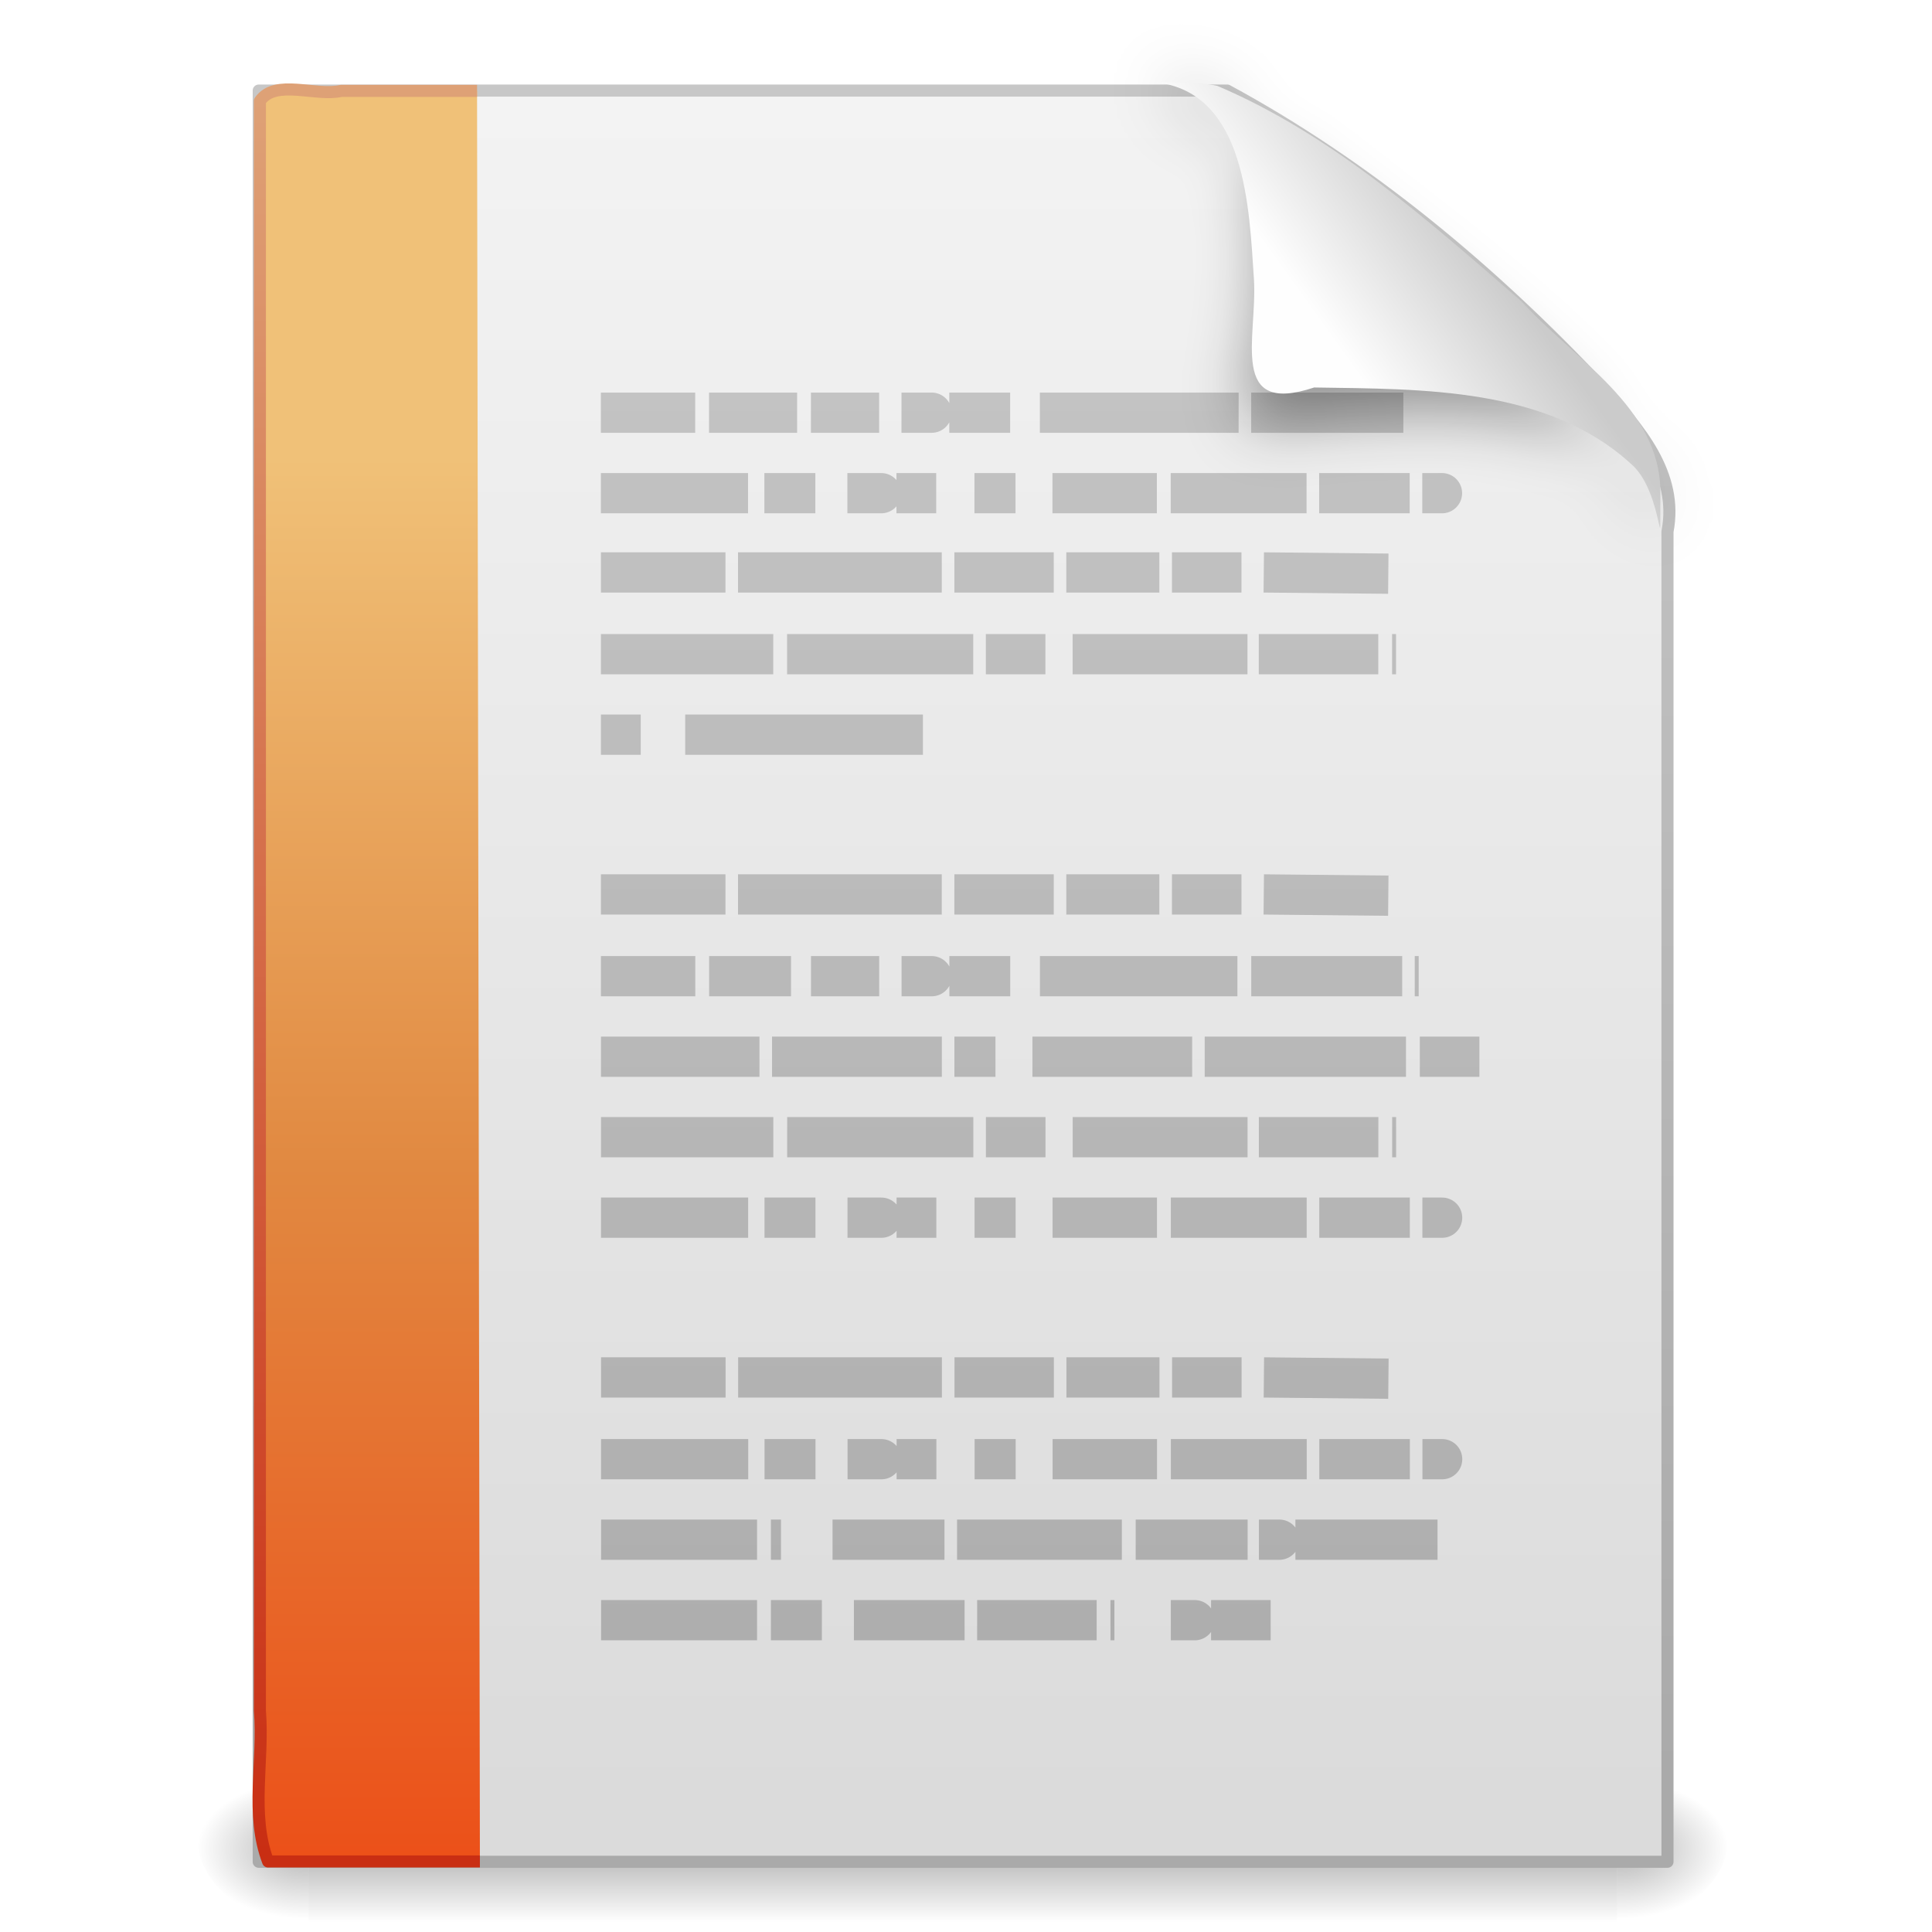
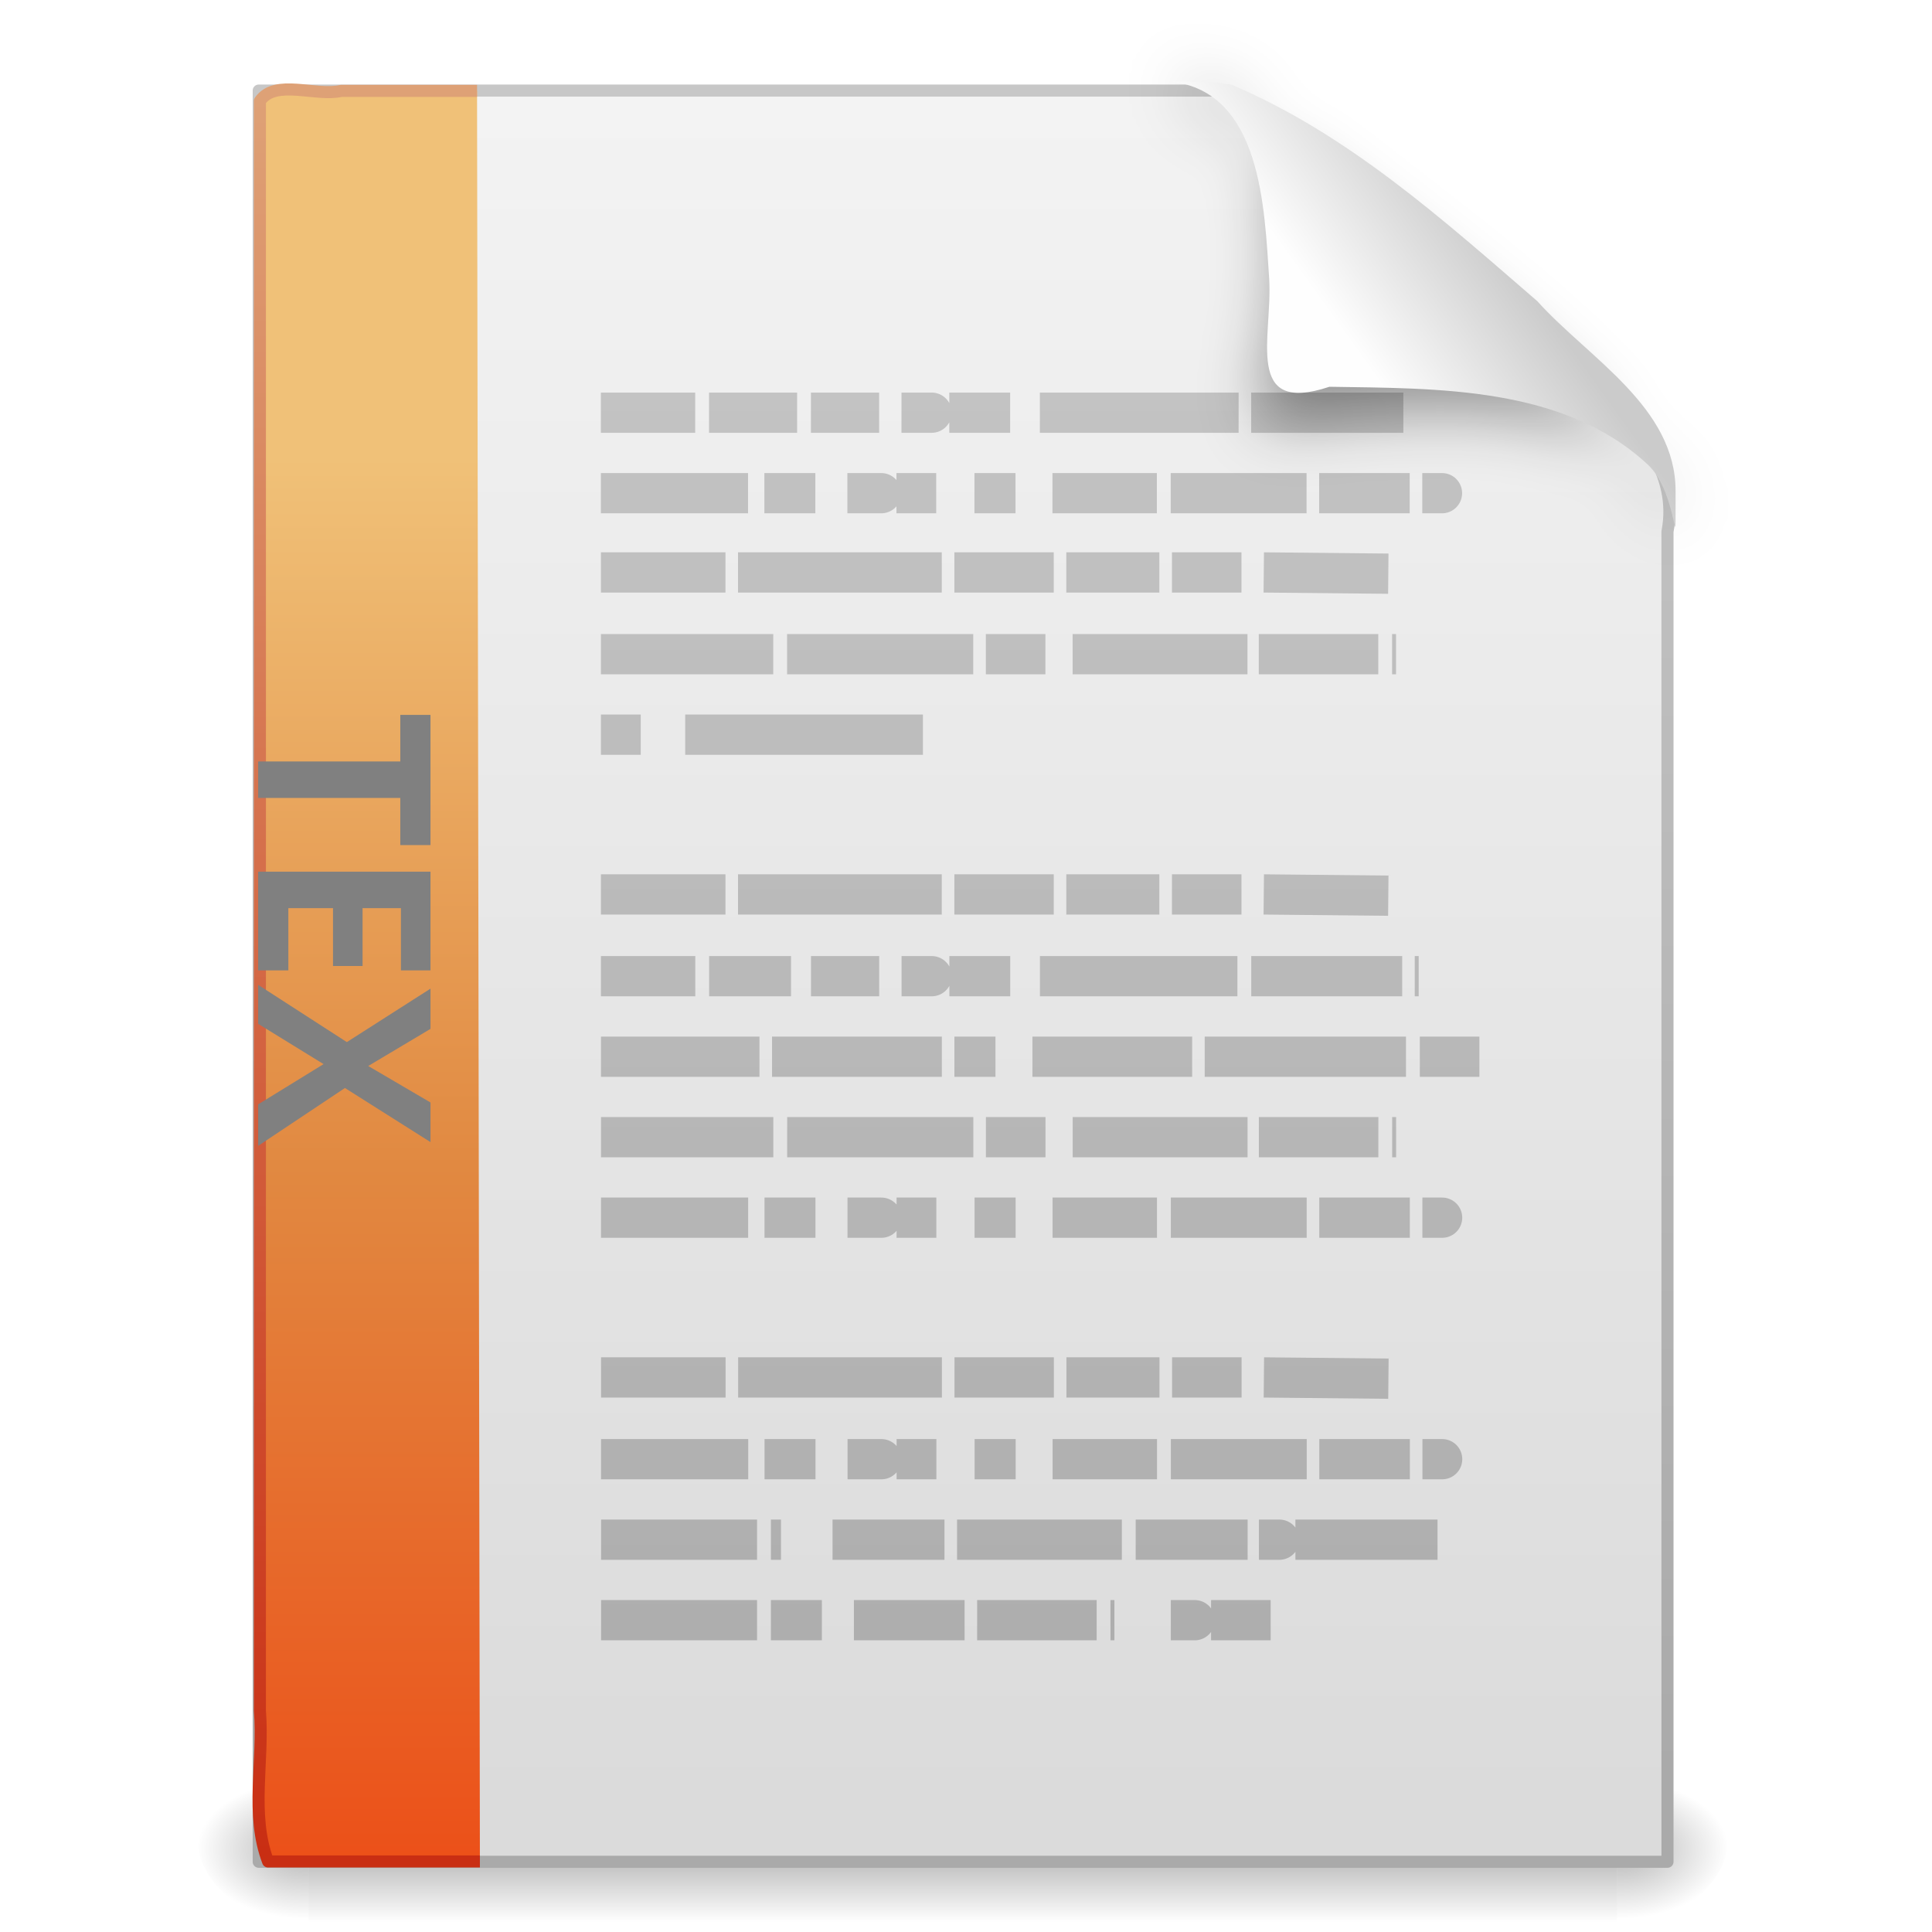
<svg xmlns="http://www.w3.org/2000/svg" xmlns:xlink="http://www.w3.org/1999/xlink" height="64" version="1.1" viewBox="0 0 48 48" width="64">
  <defs>
    <linearGradient gradientTransform="matrix(.9977 0 0 1.0407 .1719 .33303)" gradientUnits="userSpaceOnUse" id="k" x1="32.892" x2="36.358" y1="8.059" y2="5.457">
      <stop offset="0" stop-color="#fefefe" />
      <stop offset="1" stop-color="#cbcbcb" />
    </linearGradient>
    <filter color-interpolation-filters="sRGB" height="1.329" id="l" width="1.297" x="-0.148" y="-0.164">
      <feGaussianBlur stdDeviation="0.774" />
    </filter>
    <linearGradient gradientTransform="translate(1.9463 -1.2942)" gradientUnits="userSpaceOnUse" id="j" x1="22.004" x2="22.004" xlink:href="#b" y1="47.813" y2="3.364" />
    <linearGradient id="b">
      <stop offset="0" stop-color="#aaa" />
      <stop offset="1" stop-color="#c8c8c8" />
    </linearGradient>
    <linearGradient gradientTransform="matrix(.79932 0 0 1.0037 40.784 .19215)" gradientUnits="userSpaceOnUse" id="i" x1="-22.54" x2="-22.54" y1="11.109" y2="46.264">
      <stop offset="0" stop-color="#f0c178" />
      <stop offset="0.5" stop-color="#e18941" />
      <stop offset="1" stop-color="#ec4f18" />
    </linearGradient>
    <linearGradient gradientTransform="matrix(.91101 0 0 .977 .53115 .80491)" gradientUnits="userSpaceOnUse" id="h" x1="9.492" x2="9.492" y1="46.314" y2="1.716">
      <stop offset="0" stop-color="#c92e13" />
      <stop offset="1" stop-color="#dea176" />
    </linearGradient>
    <linearGradient gradientTransform="matrix(1 0 0 .95617 -.071593 -.16205)" gradientUnits="userSpaceOnUse" id="g" x1="25.132" x2="25.132" y1="0.985" y2="47.013">
      <stop offset="0" stop-color="#f4f4f4" />
      <stop offset="1" stop-color="#dbdbdb" />
    </linearGradient>
    <linearGradient gradientTransform="matrix(.8075 0 0 .89483 59.338 -1.2277)" gradientUnits="userSpaceOnUse" id="f" x1="-51.786" x2="-51.786" xlink:href="#b" y1="50.786" y2="2.906" />
    <radialGradient cx="605.71" cy="486.65" gradientTransform="matrix(.02304 0 0 .0147 26.369 38.479)" gradientUnits="userSpaceOnUse" id="d" r="117.14" xlink:href="#a" />
    <linearGradient id="a">
      <stop offset="0" />
      <stop offset="1" stop-opacity="0" />
    </linearGradient>
    <radialGradient cx="605.71" cy="486.65" gradientTransform="matrix(-.02304 0 0 .0147 21.631 38.479)" gradientUnits="userSpaceOnUse" id="c" r="117.14" xlink:href="#a" />
    <linearGradient gradientTransform="matrix(.067325 0 0 .0147 -.33304 38.479)" gradientUnits="userSpaceOnUse" id="e" x1="302.86" x2="302.86" y1="366.65" y2="609.51">
      <stop offset="0" stop-opacity="0" />
      <stop offset="0.5" />
      <stop offset="1" stop-opacity="0" />
    </linearGradient>
  </defs>
  <g transform="translate(-.079692 .31402)">
    <path d="m7.746 43.869h32.508v3.57h-32.508v-3.57z" fill="url(#e)" opacity="0.3" />
    <path d="m7.746 43.869v3.57c-2.091 0.341-4.252-2.622-1.35-3.354 0.434-0.146 0.892-0.215 1.35-0.215z" fill="url(#c)" opacity="0.3" />
    <path d="m40.254 43.869v3.57c2.091 0.341 4.252-2.622 1.35-3.354-0.434-0.146-0.892-0.215-1.35-0.215z" fill="url(#d)" opacity="0.3" />
  </g>
  <path d="m6.428 2.25h24.061c3.492 1.892 6.603 4.496 9.317 7.388 0.909 1.01 1.901 2.128 1.622 3.57v33.047h-35v-44.005z" fill="url(#g)" stroke="url(#f)" stroke-linejoin="round" stroke-width="0.3" />
  <path d="m11.923 46.248h-5.263c-0.447-1.167-0.102-2.501-0.203-3.745v-39.992c0.384-0.56 1.391-0.106 2.02-0.253h3.375" fill="url(#i)" stroke="url(#h)" stroke-linejoin="round" stroke-width="0.3" />
  <path d="m14.928 10.253h2.344-2.344zm2.688 0h2.188-2.188zm2.531 0h1.695-1.695zm2.25 0c0.874 0 1.123 0 0 0zm1.188 0h1.512-1.512zm2.25 0h4.938-4.938zm5.25 0h3.781-3.781zm-16.156 2h3.656-3.656zm4.062 0h1.266-1.266zm2.062 0c0.611 0 1.538 0 0 0zm1.219 0h0.988-0.988zm1.938 0h1.02-1.02zm1.938 0h2.594-2.594zm2.938 0h3.375-3.375zm3.688 0h2.25-2.25zm2.562 0c0.609 0 0.697 0 0 0zm-20.406 1.969h3.094-3.094zm3.406 0h5.062-5.062zm5.375 0h2.469-2.469zm2.781 0h2.312-2.312zm2.625 0h1.727-1.727zm2.281 0c1.031 0.01 2.063 0.021 3.094 0.031-1.031-0.01-2.063-0.021-3.094-0.031zm-16.468 2.031h4.281-4.281zm4.625 0h4.625-4.625zm4.938 0h1.48-1.48zm2.156 0h4.344-4.344zm4.625 0h2.969-2.969zm3.312 0h0.098zm-19.656 2h0.989-0.989zm2.094 0h5.906-5.906zm-2.094 3.969h3.094-3.094zm3.406 0h5.062-5.062zm5.375 0h2.469-2.469zm2.781 0h2.312-2.312zm2.625 0h1.727-1.727zm2.281 0c1.031 0.01 2.063 0.021 3.094 0.031-1.031-0.01-2.063-0.021-3.094-0.031zm-16.468 2.031h2.344-2.344zm2.688 0h2.035-2.035zm2.531 0h1.695-1.695zm2.25 0c0.874 0 1.123 0 0 0zm1.188 0h1.512-1.512zm2.25 0h4.906-4.906zm5.25 0h3.75-3.75zm4.062 0h0.098zm-20.218 2h3.938-3.938zm4.25 0h4.219-4.219zm4.531 0h1.02-1.02zm1.938 0h3.969-3.969zm4.281 0h5-5zm5.344 0h1.48-1.48zm-20.343 2h4.281-4.281zm4.625 0h4.625-4.625zm4.938 0h1.48-1.48zm2.156 0h4.344-4.344zm4.625 0h2.969-2.969zm3.312 0h0.098zm-19.656 2h3.656-3.656zm4.062 0h1.266-1.266zm2.062 0c0.611 0 1.538 0 0 0zm1.219 0h0.988-0.988zm1.938 0h1.02-1.02zm1.938 0h2.594-2.594zm2.938 0h3.375-3.375zm3.688 0h2.25-2.25zm2.562 0c0.609 0 0.697 0 0 0zm-20.406 3.969h3.094-3.094zm3.406 0h5.062-5.062zm5.375 0h2.469-2.469zm2.781 0h2.312-2.312zm2.625 0h1.727-1.727zm2.281 0c1.031 0.01 2.063 0.021 3.094 0.031-1.031-0.01-2.063-0.021-3.094-0.031zm-16.468 2.031h3.656-3.656zm4.062 0h1.266-1.266zm2.062 0c0.611 0 1.538 0 0 0zm1.219 0h0.988-0.988zm1.938 0h1.02-1.02zm1.938 0h2.594-2.594zm2.938 0h3.375-3.375zm3.688 0h2.25-2.25zm2.562 0c0.609 0 0.697 0 0 0zm-20.406 2h3.875-3.875zm4.219 0h0.25-0.25zm1.531 0h2.781-2.781zm3.094 0h4.094-4.094zm4.438 0h2.781-2.781zm3.062 0c0.616 0 0.737 0 0 0zm0.906 0h3.531-3.531zm-17.25 2h3.875-3.875zm4.219 0h1.266-1.266zm2.062 0h2.75-2.75zm3.062 0h2.969-2.969zm3.312 0h0.098zm1.5 0c0.683 0 0.895 0 0 0zm1 0h1.48-1.48z" fill="none" stroke="url(#j)" stroke-width="1px" />
-   <g fill-rule="evenodd" transform="translate(.099747 -.31402)">
+   <g fill-rule="evenodd" transform="translate(.47822 -.33138)">
    <path d="m28.625 2.36c2.684 0.056 2.837 3.424 2.635 5.421 0.171 1.221-1.349 3.716 0.788 2.89 2.788-0.182 6.077-0.619 8.408 1.264 0.653 0.493 0.926 2.6 0.399 0.859-2.206-3.227-5.507-5.498-8.536-7.893-1.207-0.879-2.4-1.791-3.695-2.54z" filter="url(#l)" opacity="0.4" />
    <path d="m28.625 2.36c2.24 0.26 2.311 3.151 2.429 4.896 0.088 1.443-0.643 3.396 1.496 2.685 2.691 0.043 5.823-0.015 7.918 1.94 0.767 0.721 0.675 2.667 0.683 0.656 6e-3 -2.095-2.159-3.305-3.436-4.723-2.334-2.019-4.702-4.149-7.571-5.367-0.497-0.108-1.014-0.076-1.52-0.087z" fill="url(#k)" />
  </g>
+   <text fill="#808080" font-family="sans-serif" font-size="6px" font-weight="bold" letter-spacing="0px" stroke-width="0.75" style="line-height:1.25" word-spacing="0px" writing-mode="tb-rl" x="0.682" xml:space="preserve" y="25.698">
+     <tspan x="8.744" y="17.637">TEX</tspan>
+   </text>
</svg>
